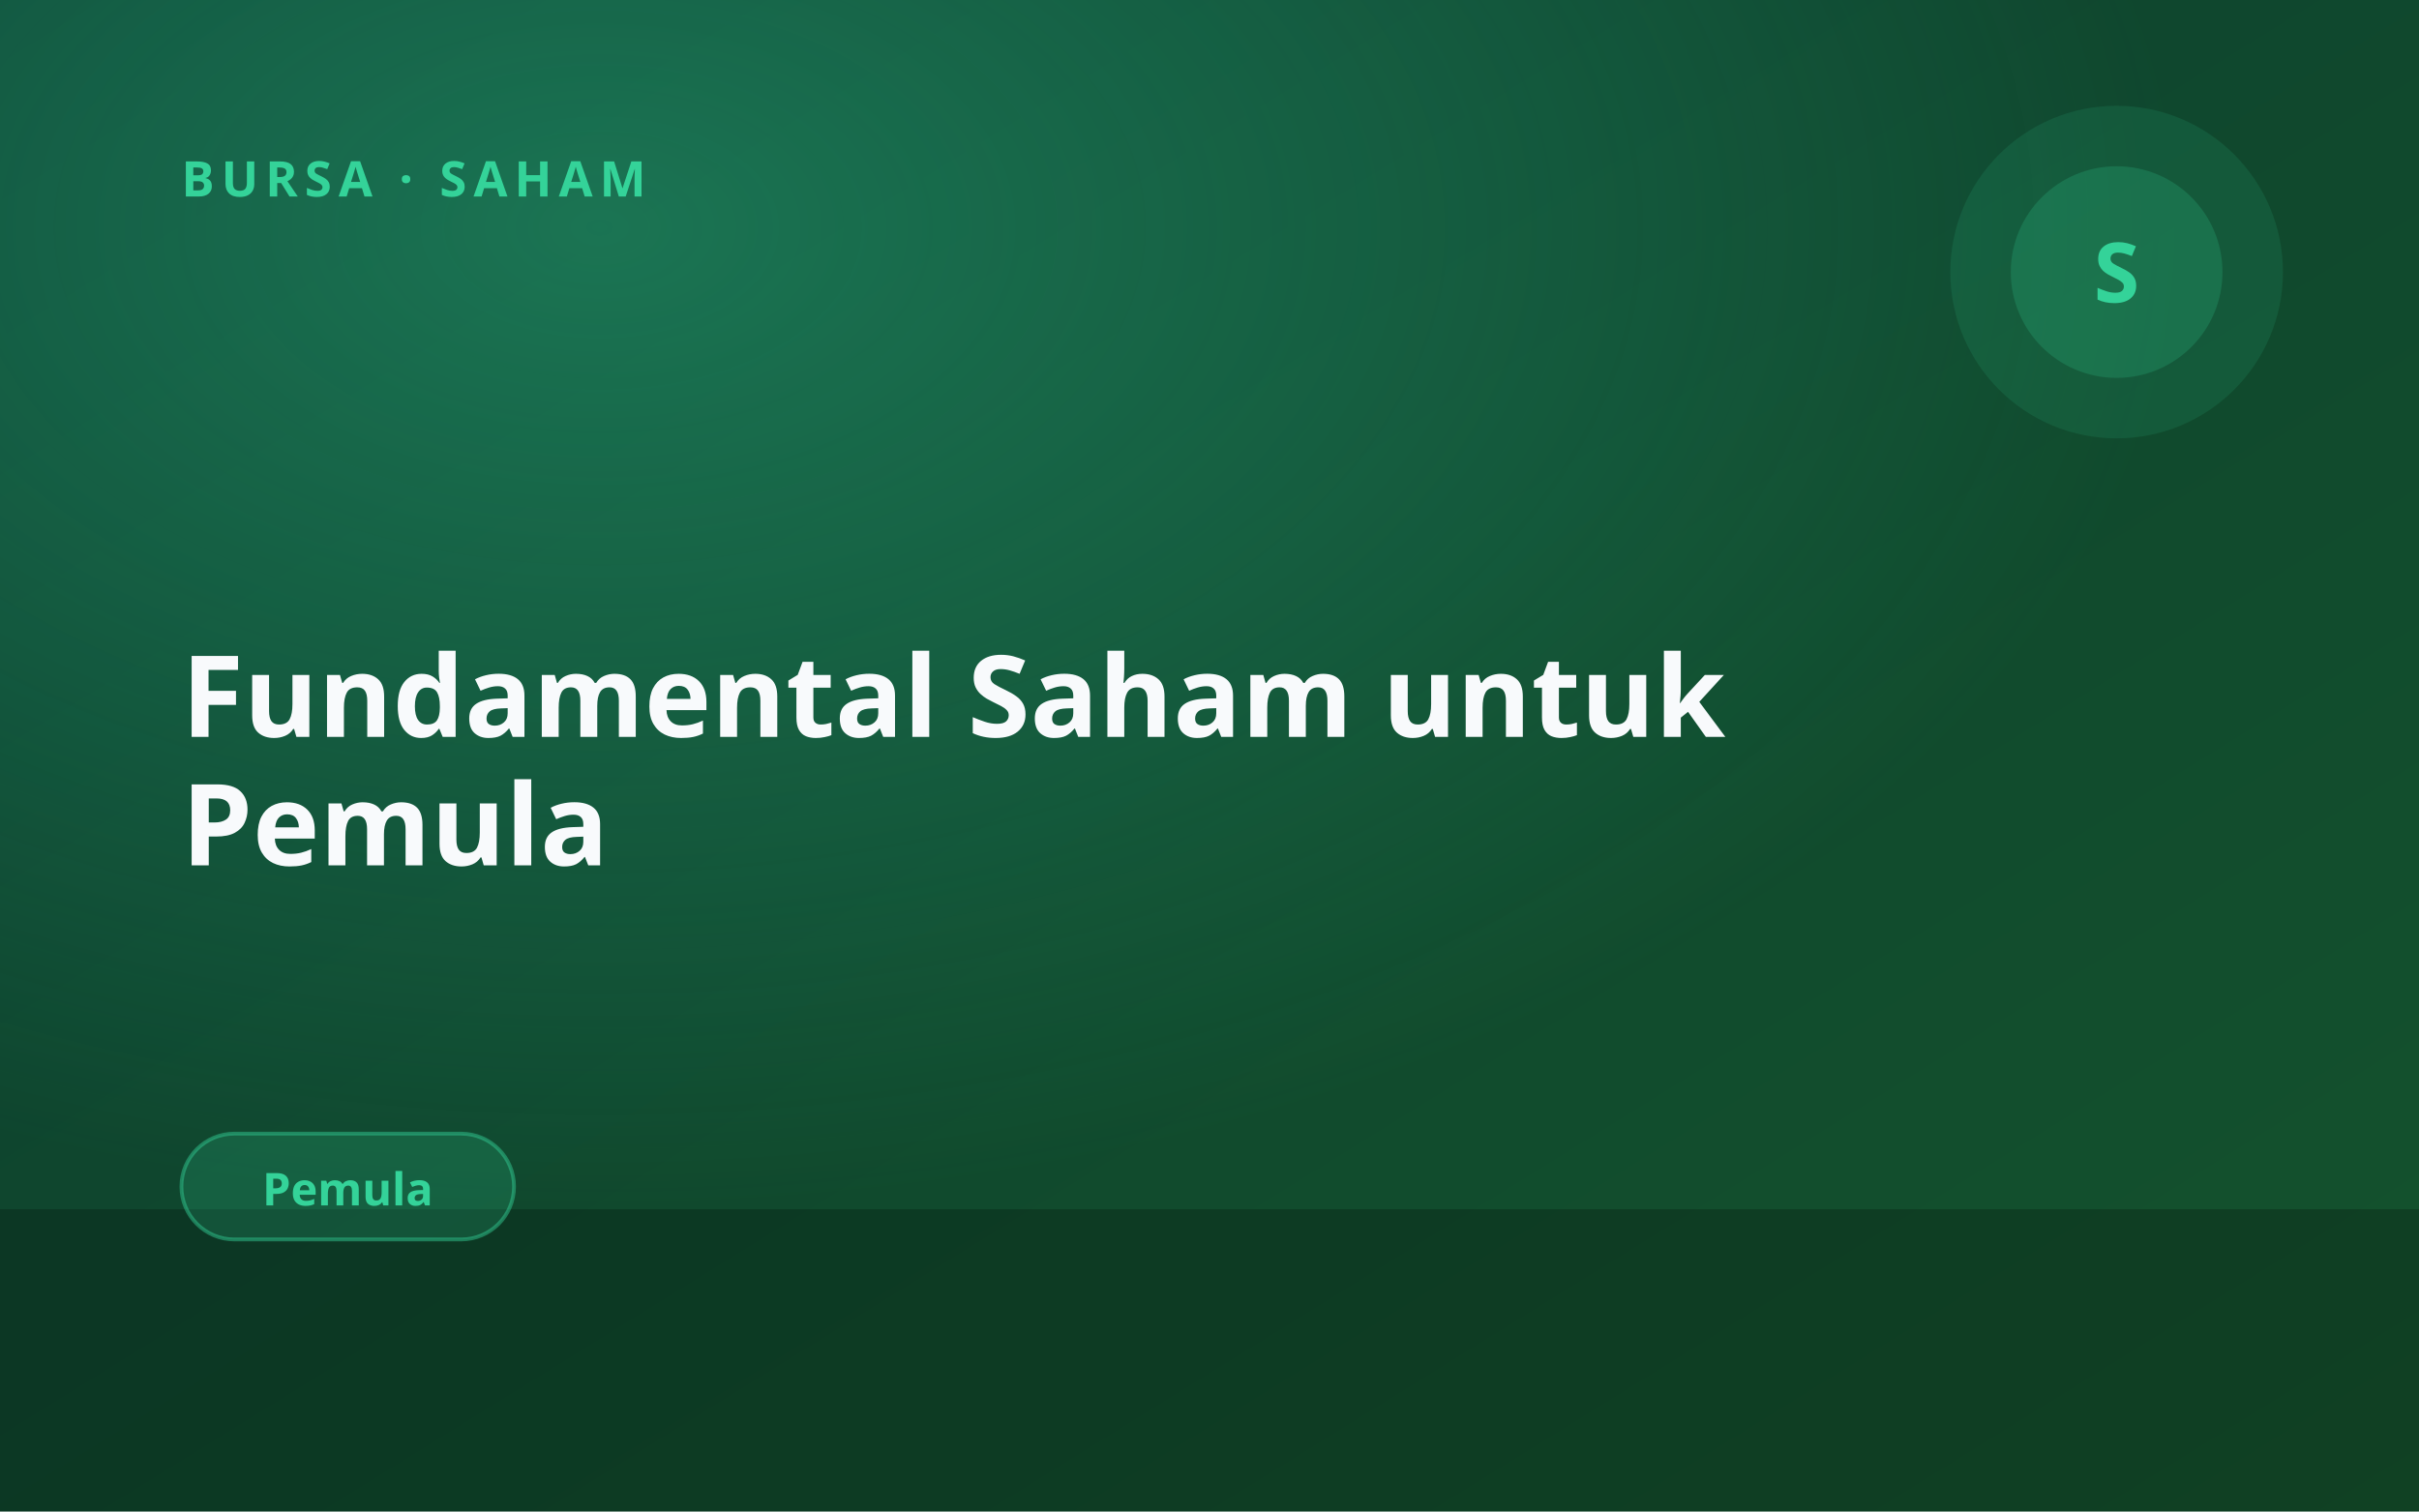
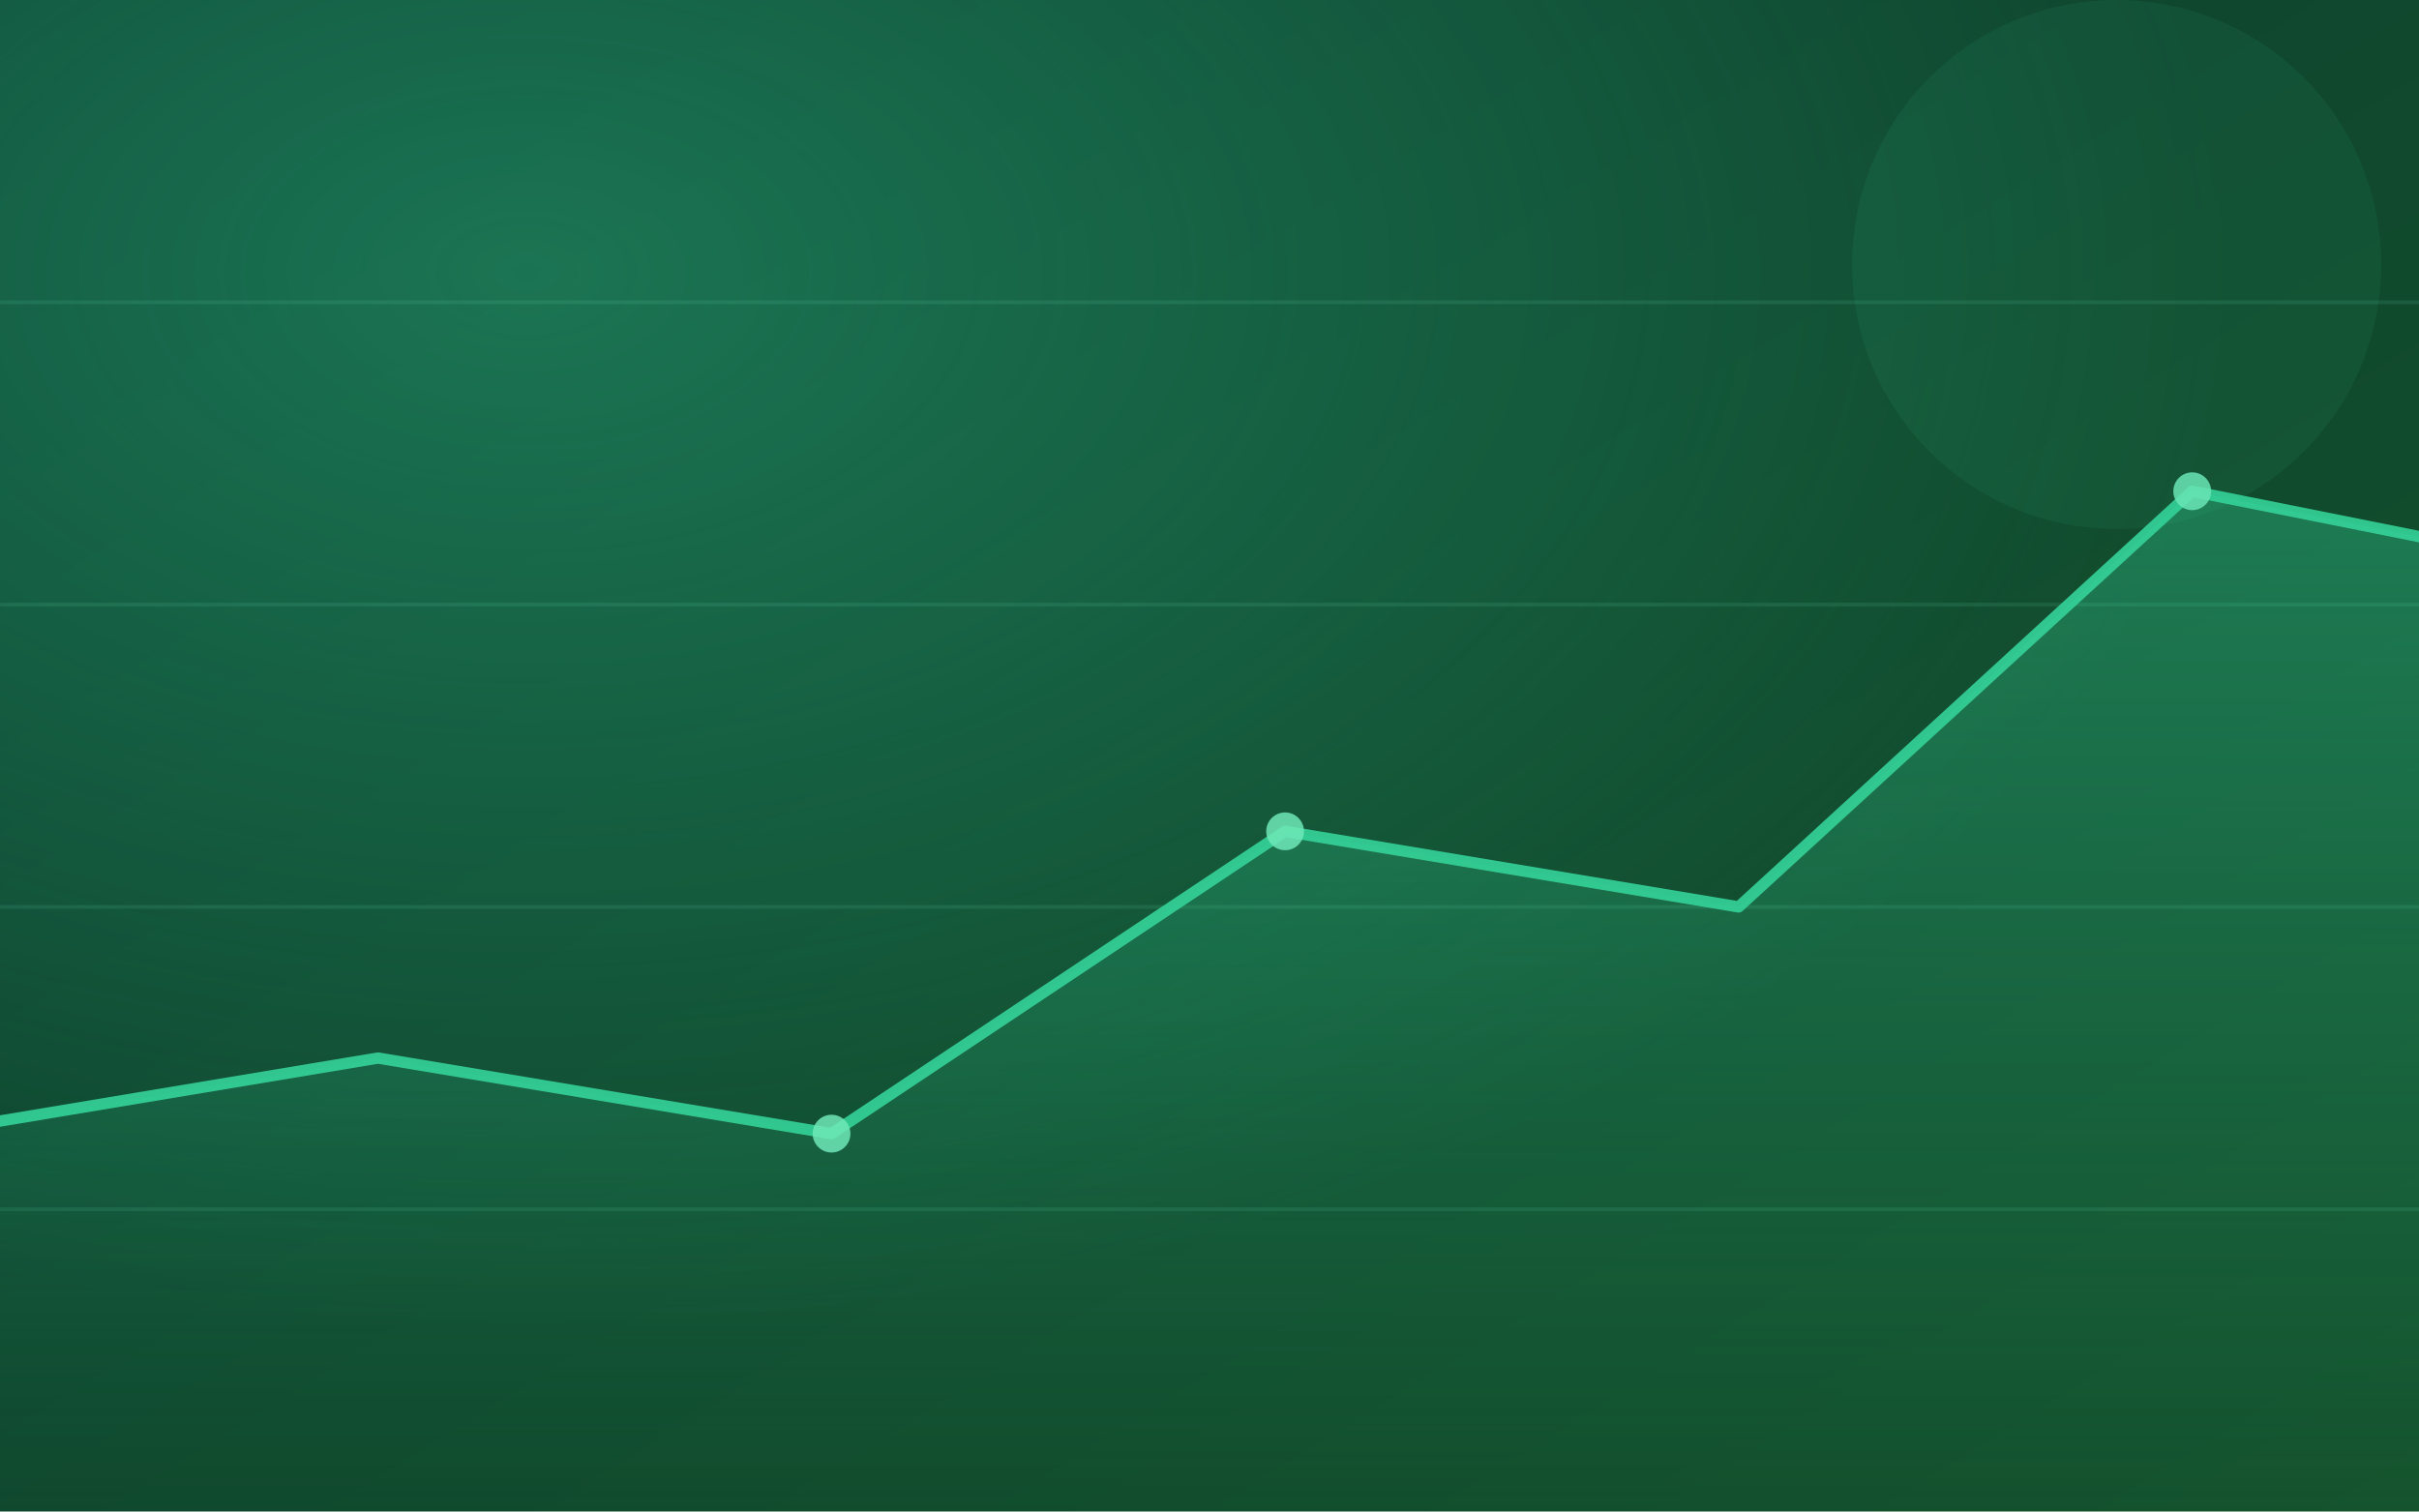
<svg xmlns="http://www.w3.org/2000/svg" width="640" height="400" viewBox="0 0 640 400" role="img" aria-label="Fundamental Saham untuk Pemula">
  <defs>
    <linearGradient id="bg-fundamental-saham-untuk-pemula" x1="0%" y1="0%" x2="100%" y2="100%">
      <stop offset="0%" stop-color="#0b3d2e" />
      <stop offset="100%" stop-color="#14532d" />
    </linearGradient>
-     <radialGradient id="glow-fundamental-saham-untuk-pemula" cx="25%" cy="15%" r="65%">
+     <radialGradient id="glow-fundamental-saham-untuk-pemula" cx="22%" cy="18%" r="70%">
      <stop offset="0%" stop-color="#34d399" stop-opacity="0.35" />
      <stop offset="100%" stop-color="#34d399" stop-opacity="0" />
    </radialGradient>
+     <linearGradient id="area-fundamental-saham-untuk-pemula" x1="0%" y1="0%" x2="0%" y2="100%">
+       <stop offset="0%" stop-color="#34d399" stop-opacity="0.35" />
+       <stop offset="100%" stop-color="#34d399" stop-opacity="0" />
+     </linearGradient>
  </defs>
  <rect width="640" height="400" fill="url(#bg-fundamental-saham-untuk-pemula)" />
  <rect width="640" height="400" fill="url(#glow-fundamental-saham-untuk-pemula)" />
-   <rect x="0" y="320" width="640" height="80" fill="#000000" fill-opacity="0.22" />
-   <text x="48" y="52" fill="#34d399" font-family="system-ui,Segoe UI,sans-serif" font-size="13" font-weight="700" letter-spacing="0.14em">BURSA · SAHAM</text>
-   <text x="48" y="195" fill="#f8fafc" font-family="system-ui,Segoe UI,sans-serif">
-     <tspan x="48" dy="0" font-size="30" font-weight="600">Fundamental Saham untuk</tspan>
-     <tspan x="48" dy="34" font-size="30" font-weight="600">Pemula</tspan>
-   </text>
-   <rect x="48" y="300" width="88" height="28" rx="14" fill="#34d399" fill-opacity="0.18" stroke="#34d399" stroke-opacity="0.45" />
-   <text x="92" y="319" text-anchor="middle" fill="#34d399" font-family="system-ui,Segoe UI,sans-serif" font-size="12" font-weight="600">Pemula</text>
-   <circle cx="560" cy="72" r="44" fill="#34d399" fill-opacity="0.12" />
-   <circle cx="560" cy="72" r="28" fill="#34d399" fill-opacity="0.2" />
-   <text x="560" y="80" text-anchor="middle" fill="#34d399" font-family="system-ui,Segoe UI,sans-serif" font-size="22" font-weight="700">S</text>
+   <g opacity="0.12" stroke="#6ee7b7" stroke-width="1">
+     <line x1="0" y1="80" x2="640" y2="80" />
+     <line x1="0" y1="160" x2="640" y2="160" />
+     <line x1="0" y1="240" x2="640" y2="240" />
+     <line x1="0" y1="320" x2="640" y2="320" />
+   </g>
+   <path d="M -20 300 L 100 280 L 220 300 L 340 220 L 460 240 L 580 130 L 680 150 L 680 400 L -20 400 Z" fill="url(#area-fundamental-saham-untuk-pemula)" />
+   <path d="M -20 300 L 100 280 L 220 300 L 340 220 L 460 240 L 580 130 L 680 150" fill="none" stroke="#34d399" stroke-width="3" stroke-linecap="round" stroke-linejoin="round" opacity="0.9" />
+   <g fill="#6ee7b7">
+     <circle cx="220" cy="300" r="5" opacity="0.85" />
+     <circle cx="340" cy="220" r="5" opacity="0.85" />
+     <circle cx="580" cy="130" r="5" opacity="0.85" />
+   </g>
+   <circle cx="560" cy="70" r="70" fill="#34d399" fill-opacity="0.08" />
</svg>
